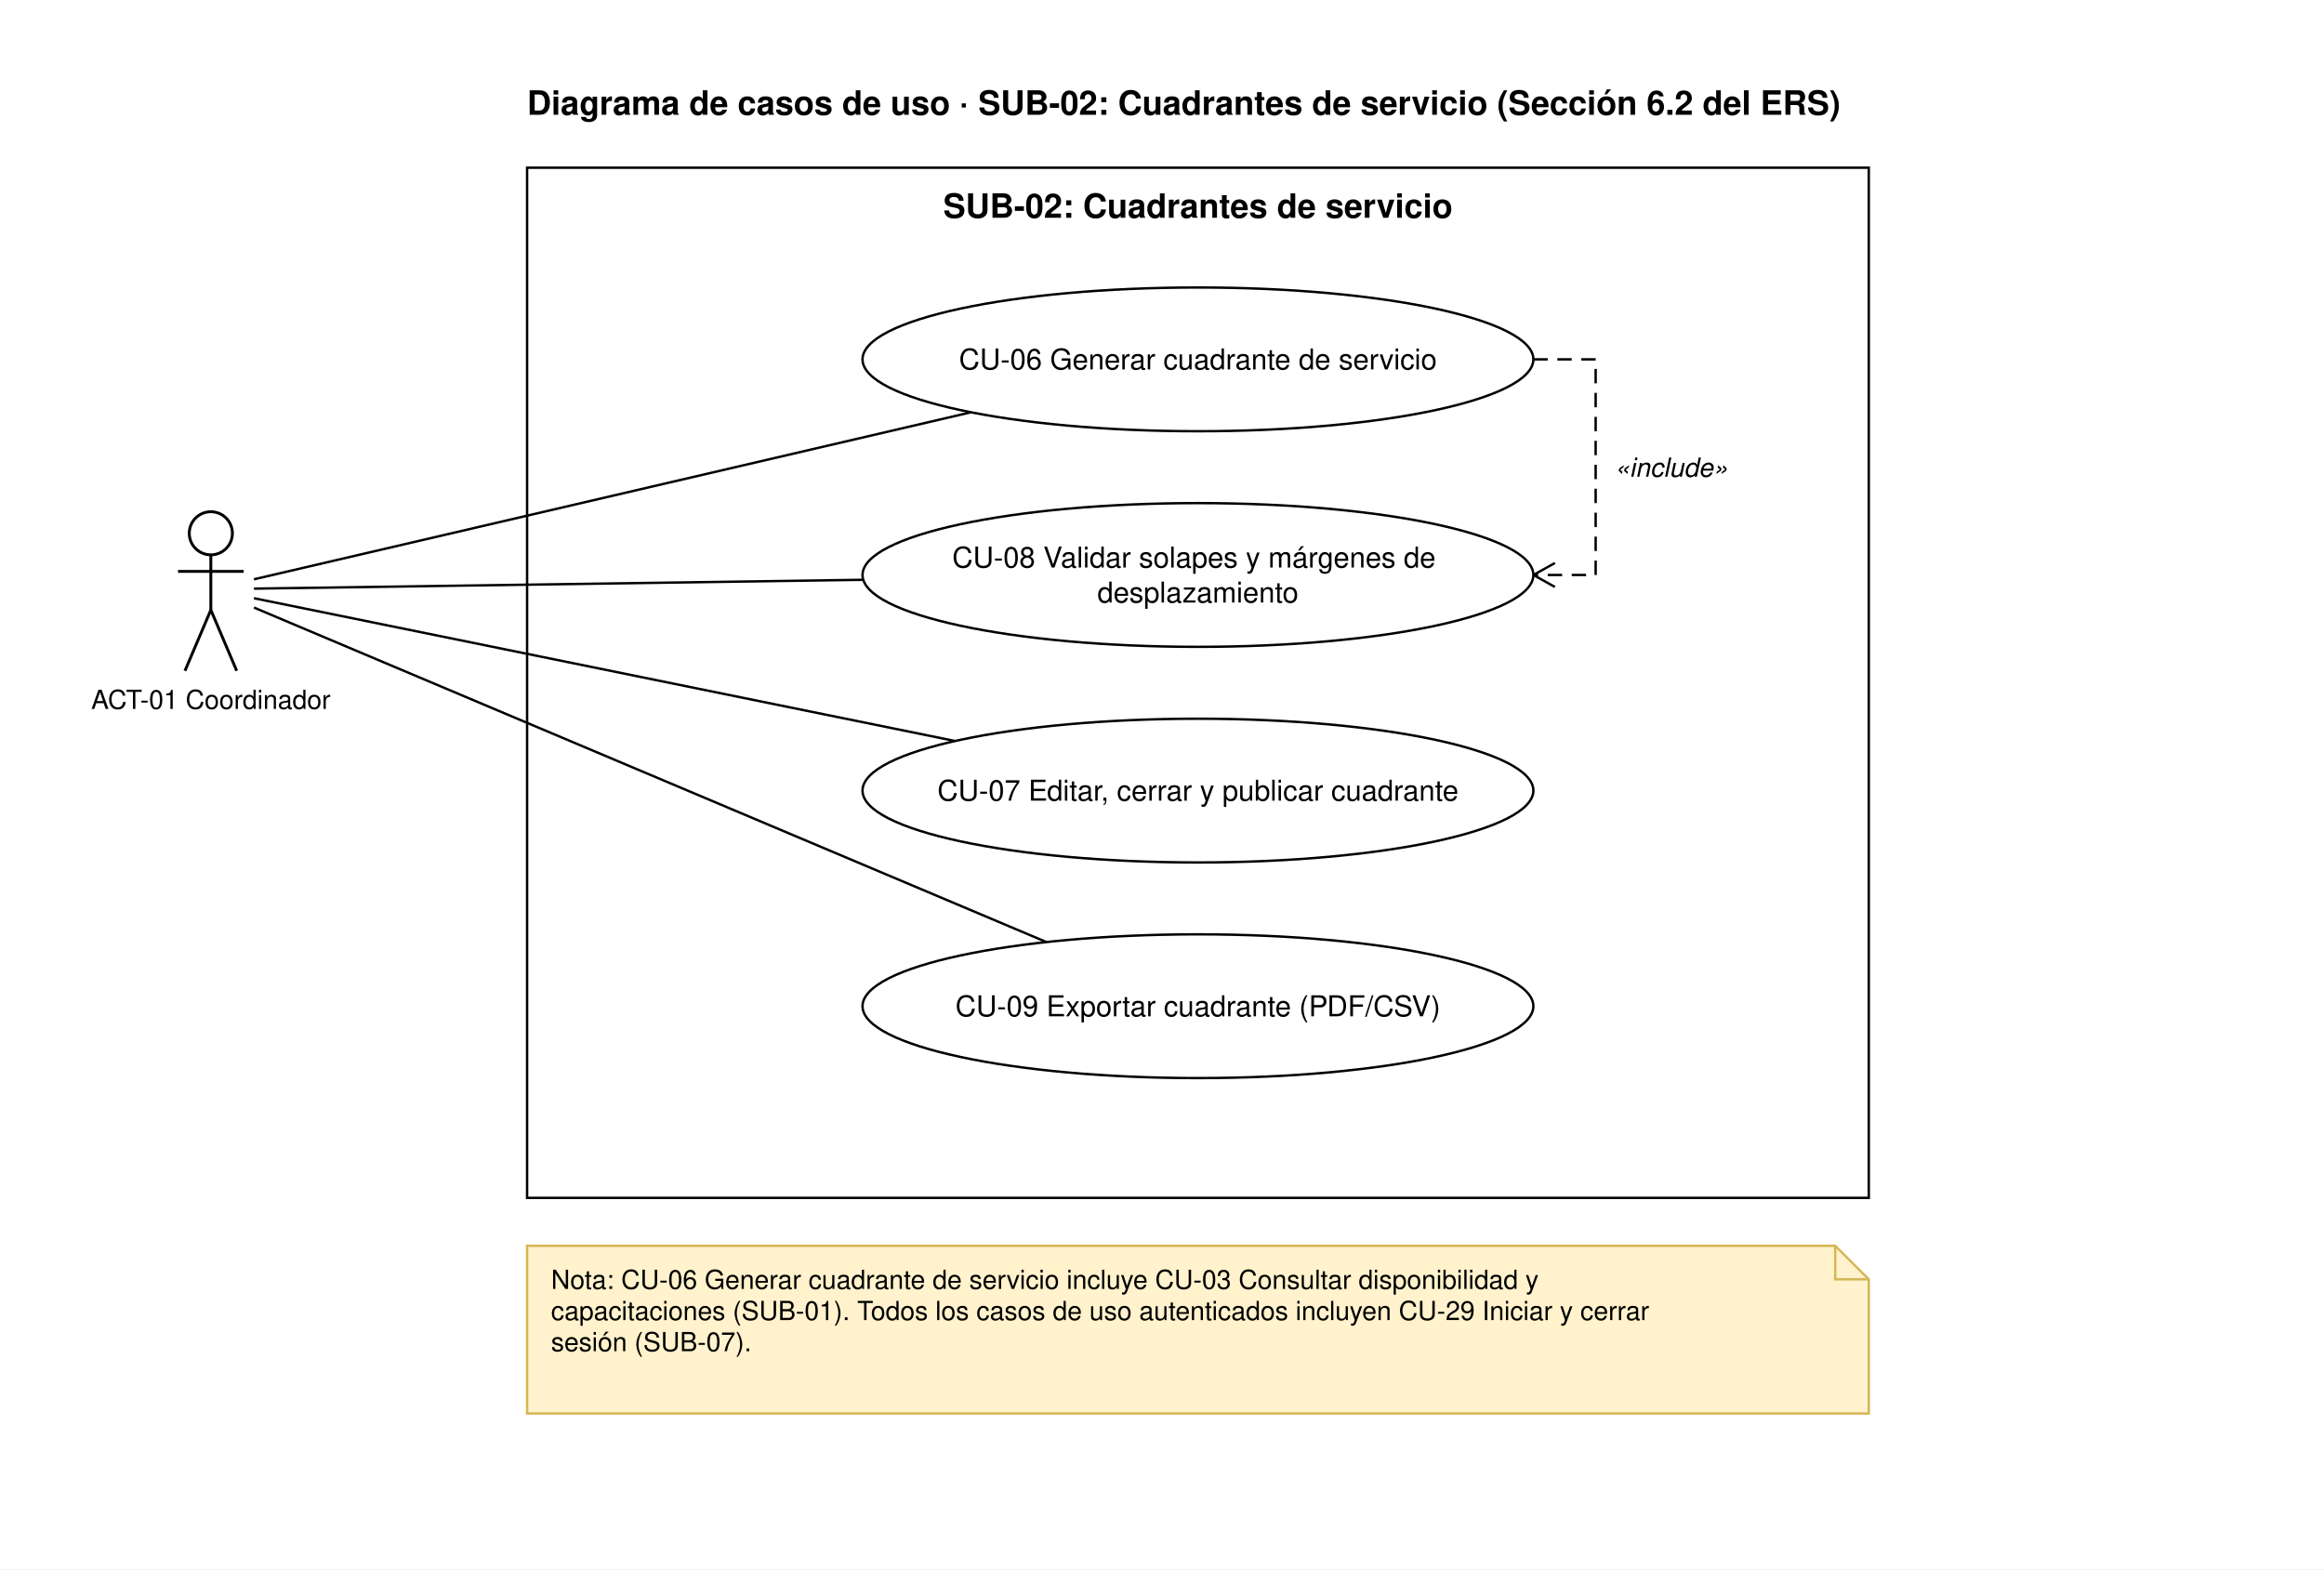
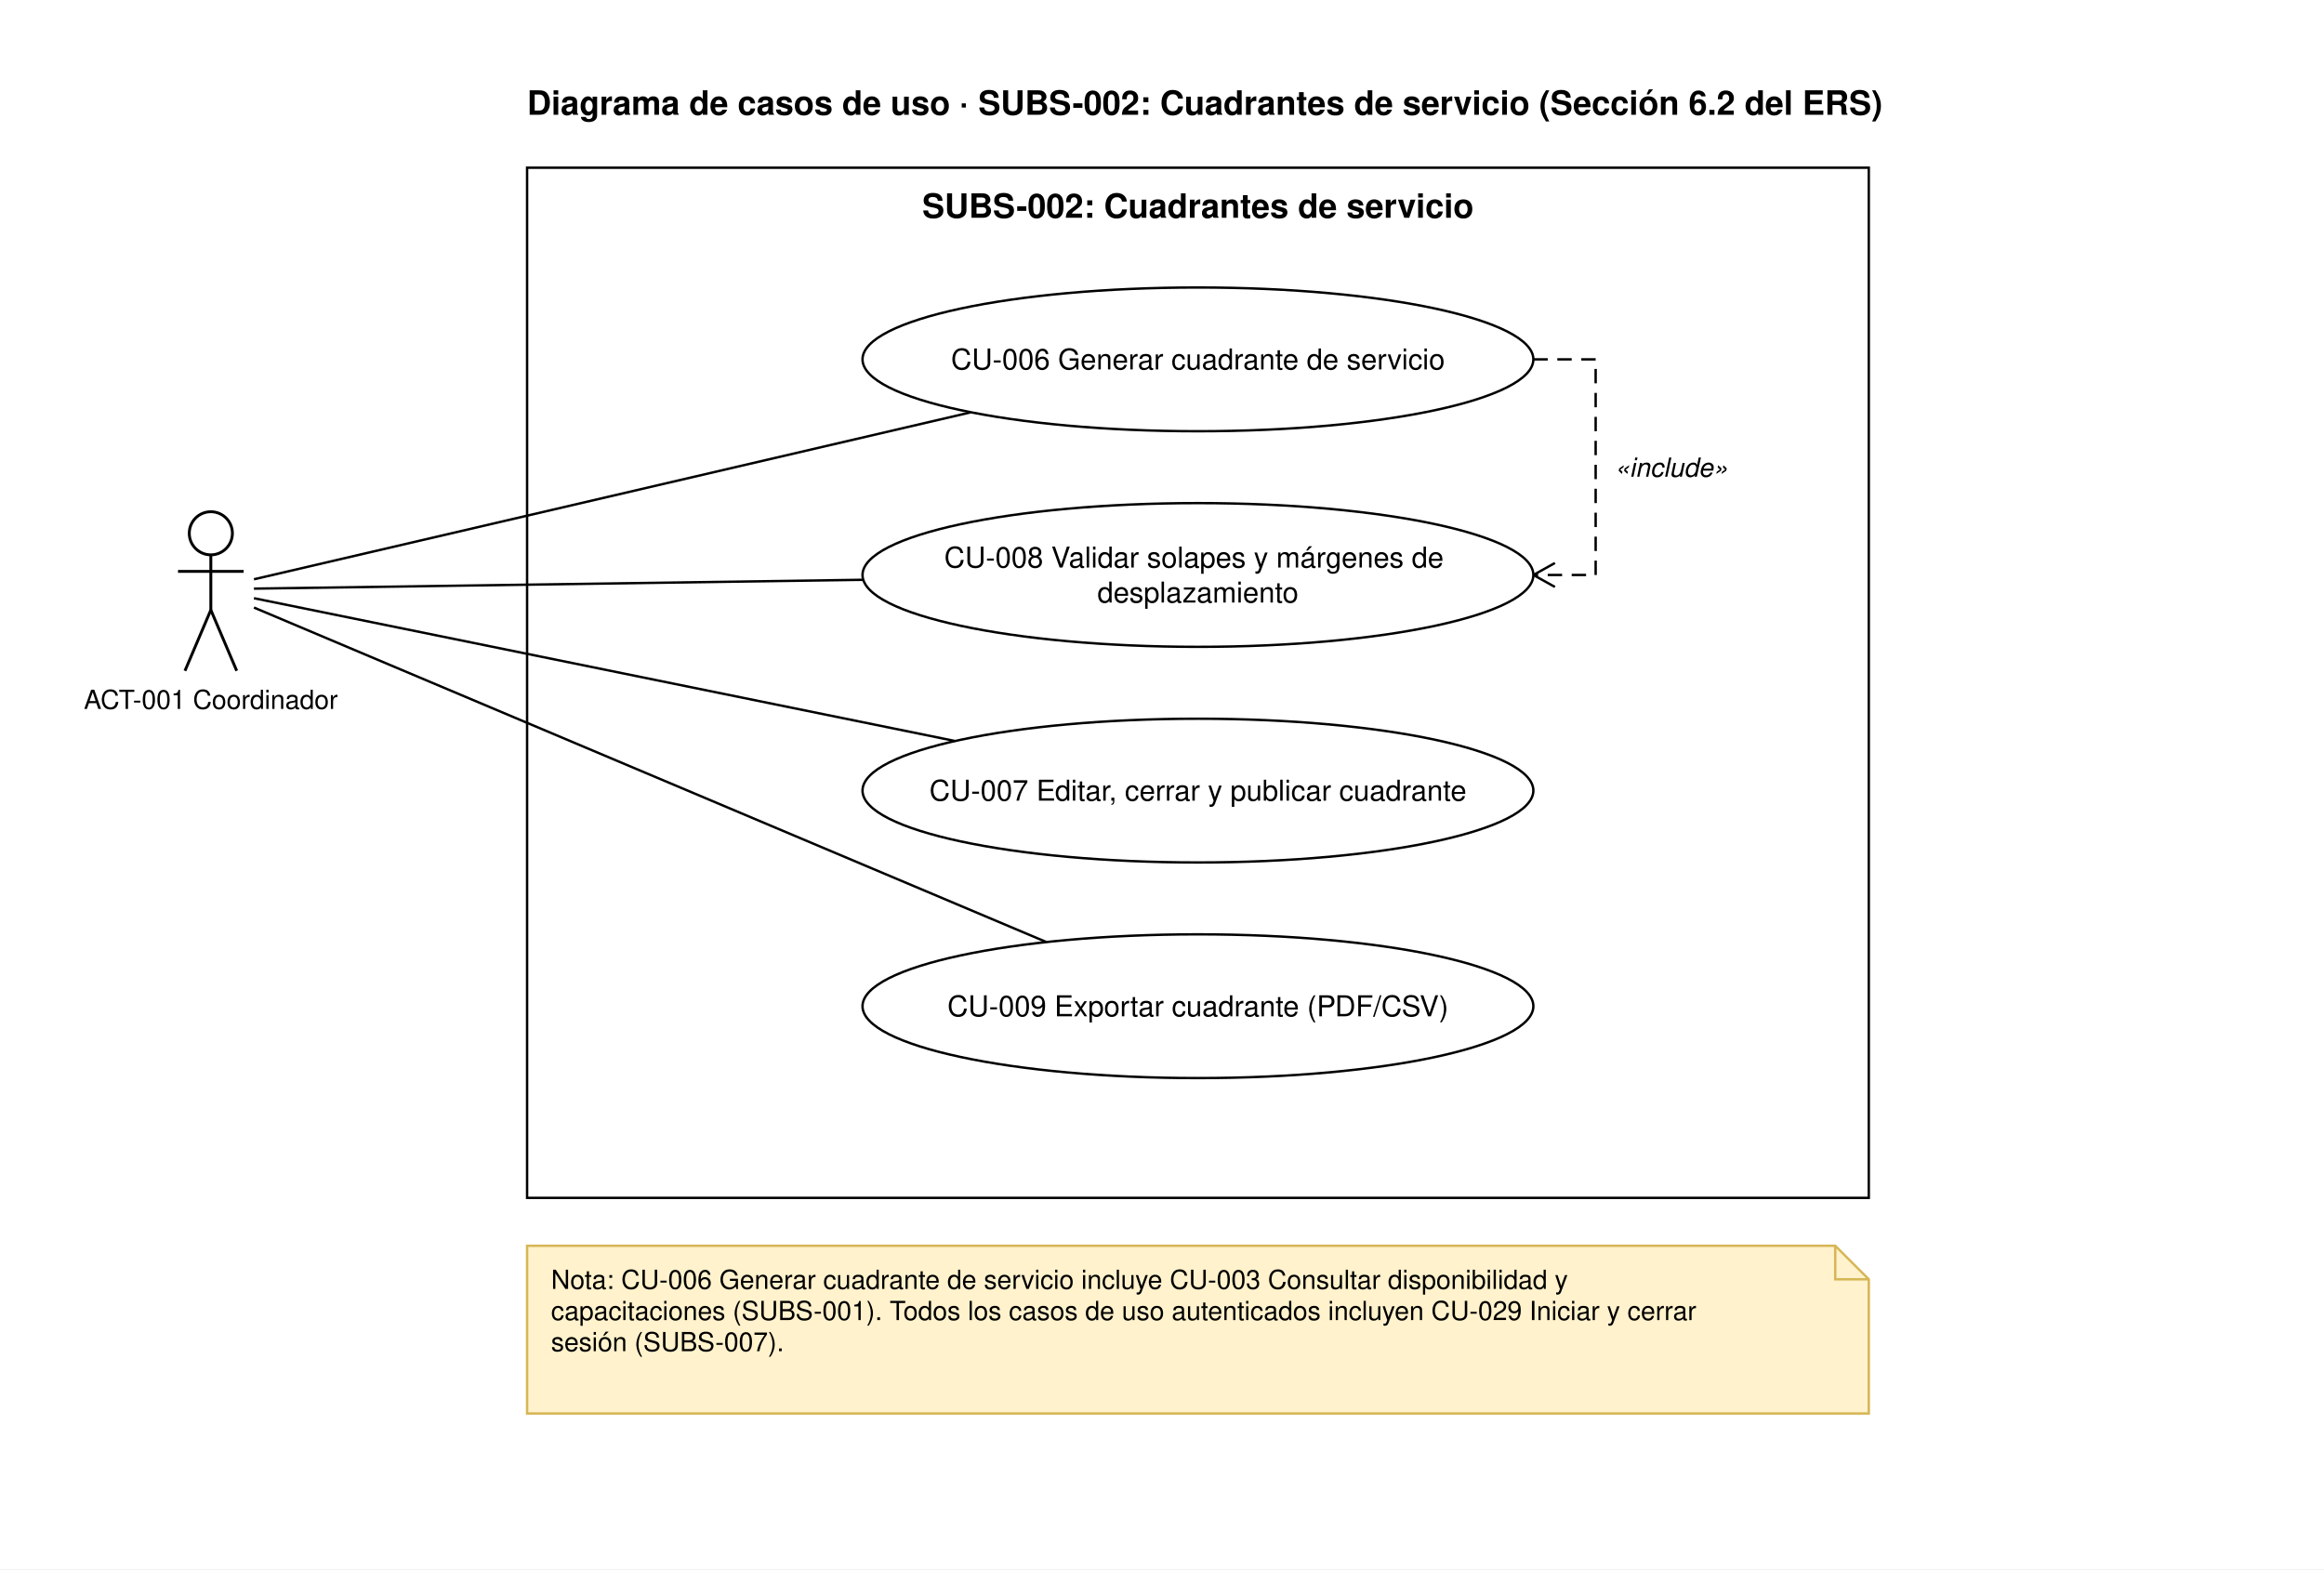
<svg xmlns="http://www.w3.org/2000/svg" viewBox="20.0 -10.0 970.0 655.0" width="970" height="655">
  <rect x="20.0" y="-10.0" width="970.0" height="655.0" fill="#ffffff" />
  <line x1="126.0" y1="231.8" x2="425.2" y2="162.1" stroke="#000000" stroke-width="1" />
  <line x1="126.0" y1="235.7" x2="380.3" y2="232.0" stroke="#000000" stroke-width="1" />
  <line x1="126.0" y1="239.7" x2="418.6" y2="299.3" stroke="#000000" stroke-width="1" />
  <line x1="126.0" y1="243.6" x2="456.7" y2="383.2" stroke="#000000" stroke-width="1" />
  <polyline points="660.0,140.0 686.0,140.0 686.0,230.0 660.0,230.0" fill="none" stroke="#000000" stroke-width="1" stroke-dasharray="6 4" />
  <polyline points="669.0,225.0 660.0,230.0 669.0,235.0" fill="none" stroke="#000000" stroke-width="1" />
-   <text x="240.0" y="37.9" font-family="Helvetica, Arial, sans-serif" font-size="14" text-anchor="start" fill="#000000" font-weight="bold">Diagrama de casos de uso · SUB-02: Cuadrantes de servicio (Sección 6.2 del ERS)</text>
+   <text x="240.0" y="37.9" font-family="Helvetica, Arial, sans-serif" font-size="14" text-anchor="start" fill="#000000" font-weight="bold">Diagrama de casos de uso · SUBS-002: Cuadrantes de servicio (Sección 6.2 del ERS)</text>
  <rect x="240.0" y="60.0" width="560.0" height="430.0" fill="none" stroke="#000000" stroke-width="1" />
  <text x="520.0" y="80.9" font-family="Helvetica, Arial, sans-serif" font-size="14" text-anchor="middle" fill="#000000" font-weight="bold">
-     <tspan x="520.0">SUB-02: Cuadrantes de servicio</tspan>
+     <tspan x="520.0">SUBS-002: Cuadrantes de servicio</tspan>
  </text>
  <circle cx="108.0" cy="212.6" r="9.0" fill="#ffffff" stroke="#000000" stroke-width="1.2" />
  <line x1="108.0" y1="221.6" x2="108.0" y2="244.6" stroke="#000000" stroke-width="1.2" />
  <line x1="94.3" y1="228.5" x2="121.7" y2="228.5" stroke="#000000" stroke-width="1.2" />
  <line x1="108.0" y1="244.6" x2="97.2" y2="270.0" stroke="#000000" stroke-width="1.2" />
  <line x1="108.0" y1="244.6" x2="118.8" y2="270.0" stroke="#000000" stroke-width="1.2" />
  <text x="108.0" y="285.9" font-family="Helvetica, Arial, sans-serif" font-size="11" text-anchor="middle" fill="#000000">
-     <tspan x="108.0">ACT-01 Coordinador</tspan>
+     <tspan x="108.0">ACT-001 Coordinador</tspan>
  </text>
  <ellipse cx="520.0" cy="140.0" rx="140.0" ry="30.0" fill="#ffffff" stroke="#000000" stroke-width="1" />
  <text x="520.0" y="144.2" font-family="Helvetica, Arial, sans-serif" font-size="12" text-anchor="middle" fill="#000000">
-     <tspan x="520.0">CU-06 Generar cuadrante de servicio</tspan>
+     <tspan x="520.0">CU-006 Generar cuadrante de servicio</tspan>
  </text>
  <ellipse cx="520.0" cy="230.0" rx="140.0" ry="30.0" fill="#ffffff" stroke="#000000" stroke-width="1" />
  <text x="520.0" y="226.9" font-family="Helvetica, Arial, sans-serif" font-size="12" text-anchor="middle" fill="#000000">
-     <tspan x="520.0">CU-08 Validar solapes y márgenes de</tspan>
+     <tspan x="520.0">CU-008 Validar solapes y márgenes de</tspan>
    <tspan x="520.0" dy="14.6">desplazamiento</tspan>
  </text>
  <ellipse cx="520.0" cy="320.0" rx="140.0" ry="30.0" fill="#ffffff" stroke="#000000" stroke-width="1" />
  <text x="520.0" y="324.2" font-family="Helvetica, Arial, sans-serif" font-size="12" text-anchor="middle" fill="#000000">
-     <tspan x="520.0">CU-07 Editar, cerrar y publicar cuadrante</tspan>
+     <tspan x="520.0">CU-007 Editar, cerrar y publicar cuadrante</tspan>
  </text>
  <ellipse cx="520.0" cy="410.0" rx="140.0" ry="30.0" fill="#ffffff" stroke="#000000" stroke-width="1" />
  <text x="520.0" y="414.2" font-family="Helvetica, Arial, sans-serif" font-size="12" text-anchor="middle" fill="#000000">
-     <tspan x="520.0">CU-09 Exportar cuadrante (PDF/CSV)</tspan>
+     <tspan x="520.0">CU-009 Exportar cuadrante (PDF/CSV)</tspan>
  </text>
  <polygon points="240.0,510.0 786.0,510.0 800.0,524.0 800.0,580.0 240.0,580.0" fill="#fff2cc" stroke="#d6b656" stroke-width="1" />
  <polyline points="786.0,510.0 786.0,524.0 800.0,524.0" fill="none" stroke="#d6b656" stroke-width="1" />
-   <text x="250.0" y="528.0" font-family="Helvetica, Arial, sans-serif" font-size="11" text-anchor="start" fill="#000000">Nota: CU-06 Generar cuadrante de servicio incluye CU-03 Consultar disponibilidad y</text>
-   <text x="250.0" y="541.0" font-family="Helvetica, Arial, sans-serif" font-size="11" text-anchor="start" fill="#000000">capacitaciones (SUB-01). Todos los casos de uso autenticados incluyen CU-29 Iniciar y cerrar</text>
-   <text x="250.0" y="554.0" font-family="Helvetica, Arial, sans-serif" font-size="11" text-anchor="start" fill="#000000">sesión (SUB-07).</text>
+   <text x="250.0" y="528.0" font-family="Helvetica, Arial, sans-serif" font-size="11" text-anchor="start" fill="#000000">Nota: CU-006 Generar cuadrante de servicio incluye CU-003 Consultar disponibilidad y</text>
+   <text x="250.0" y="541.0" font-family="Helvetica, Arial, sans-serif" font-size="11" text-anchor="start" fill="#000000">capacitaciones (SUBS-001). Todos los casos de uso autenticados incluyen CU-029 Iniciar y cerrar</text>
+   <text x="250.0" y="554.0" font-family="Helvetica, Arial, sans-serif" font-size="11" text-anchor="start" fill="#000000">sesión (SUBS-007).</text>
  <text x="694.0" y="189.0" font-family="Helvetica, Arial, sans-serif" font-size="11" text-anchor="start" fill="#000000" font-style="italic">«include»</text>
</svg>
